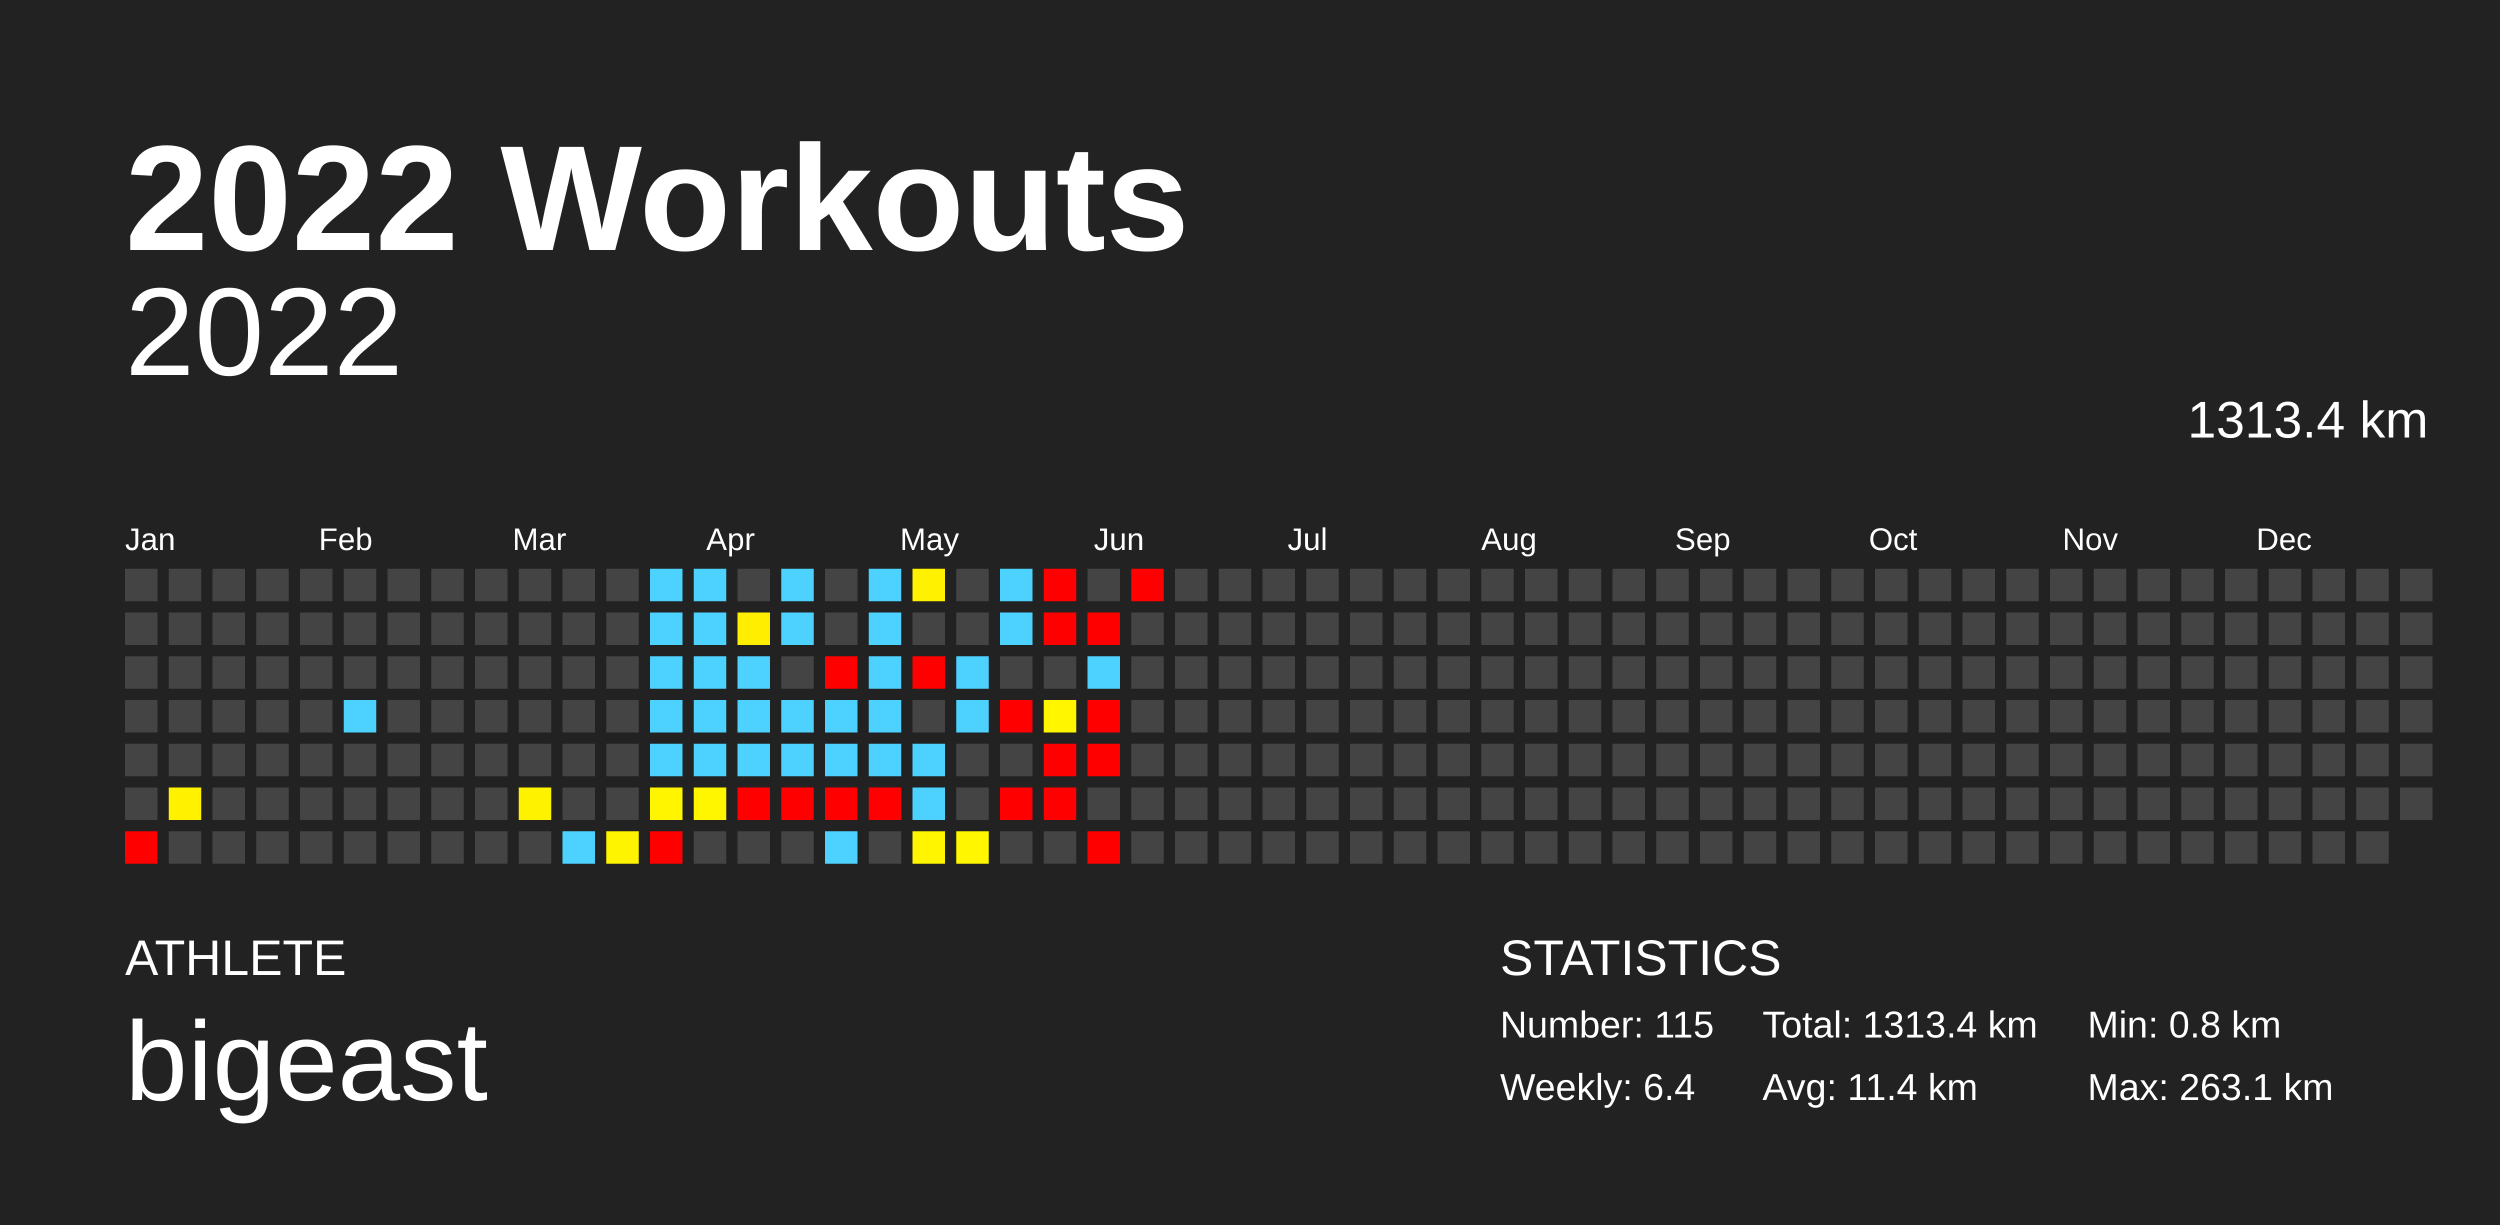
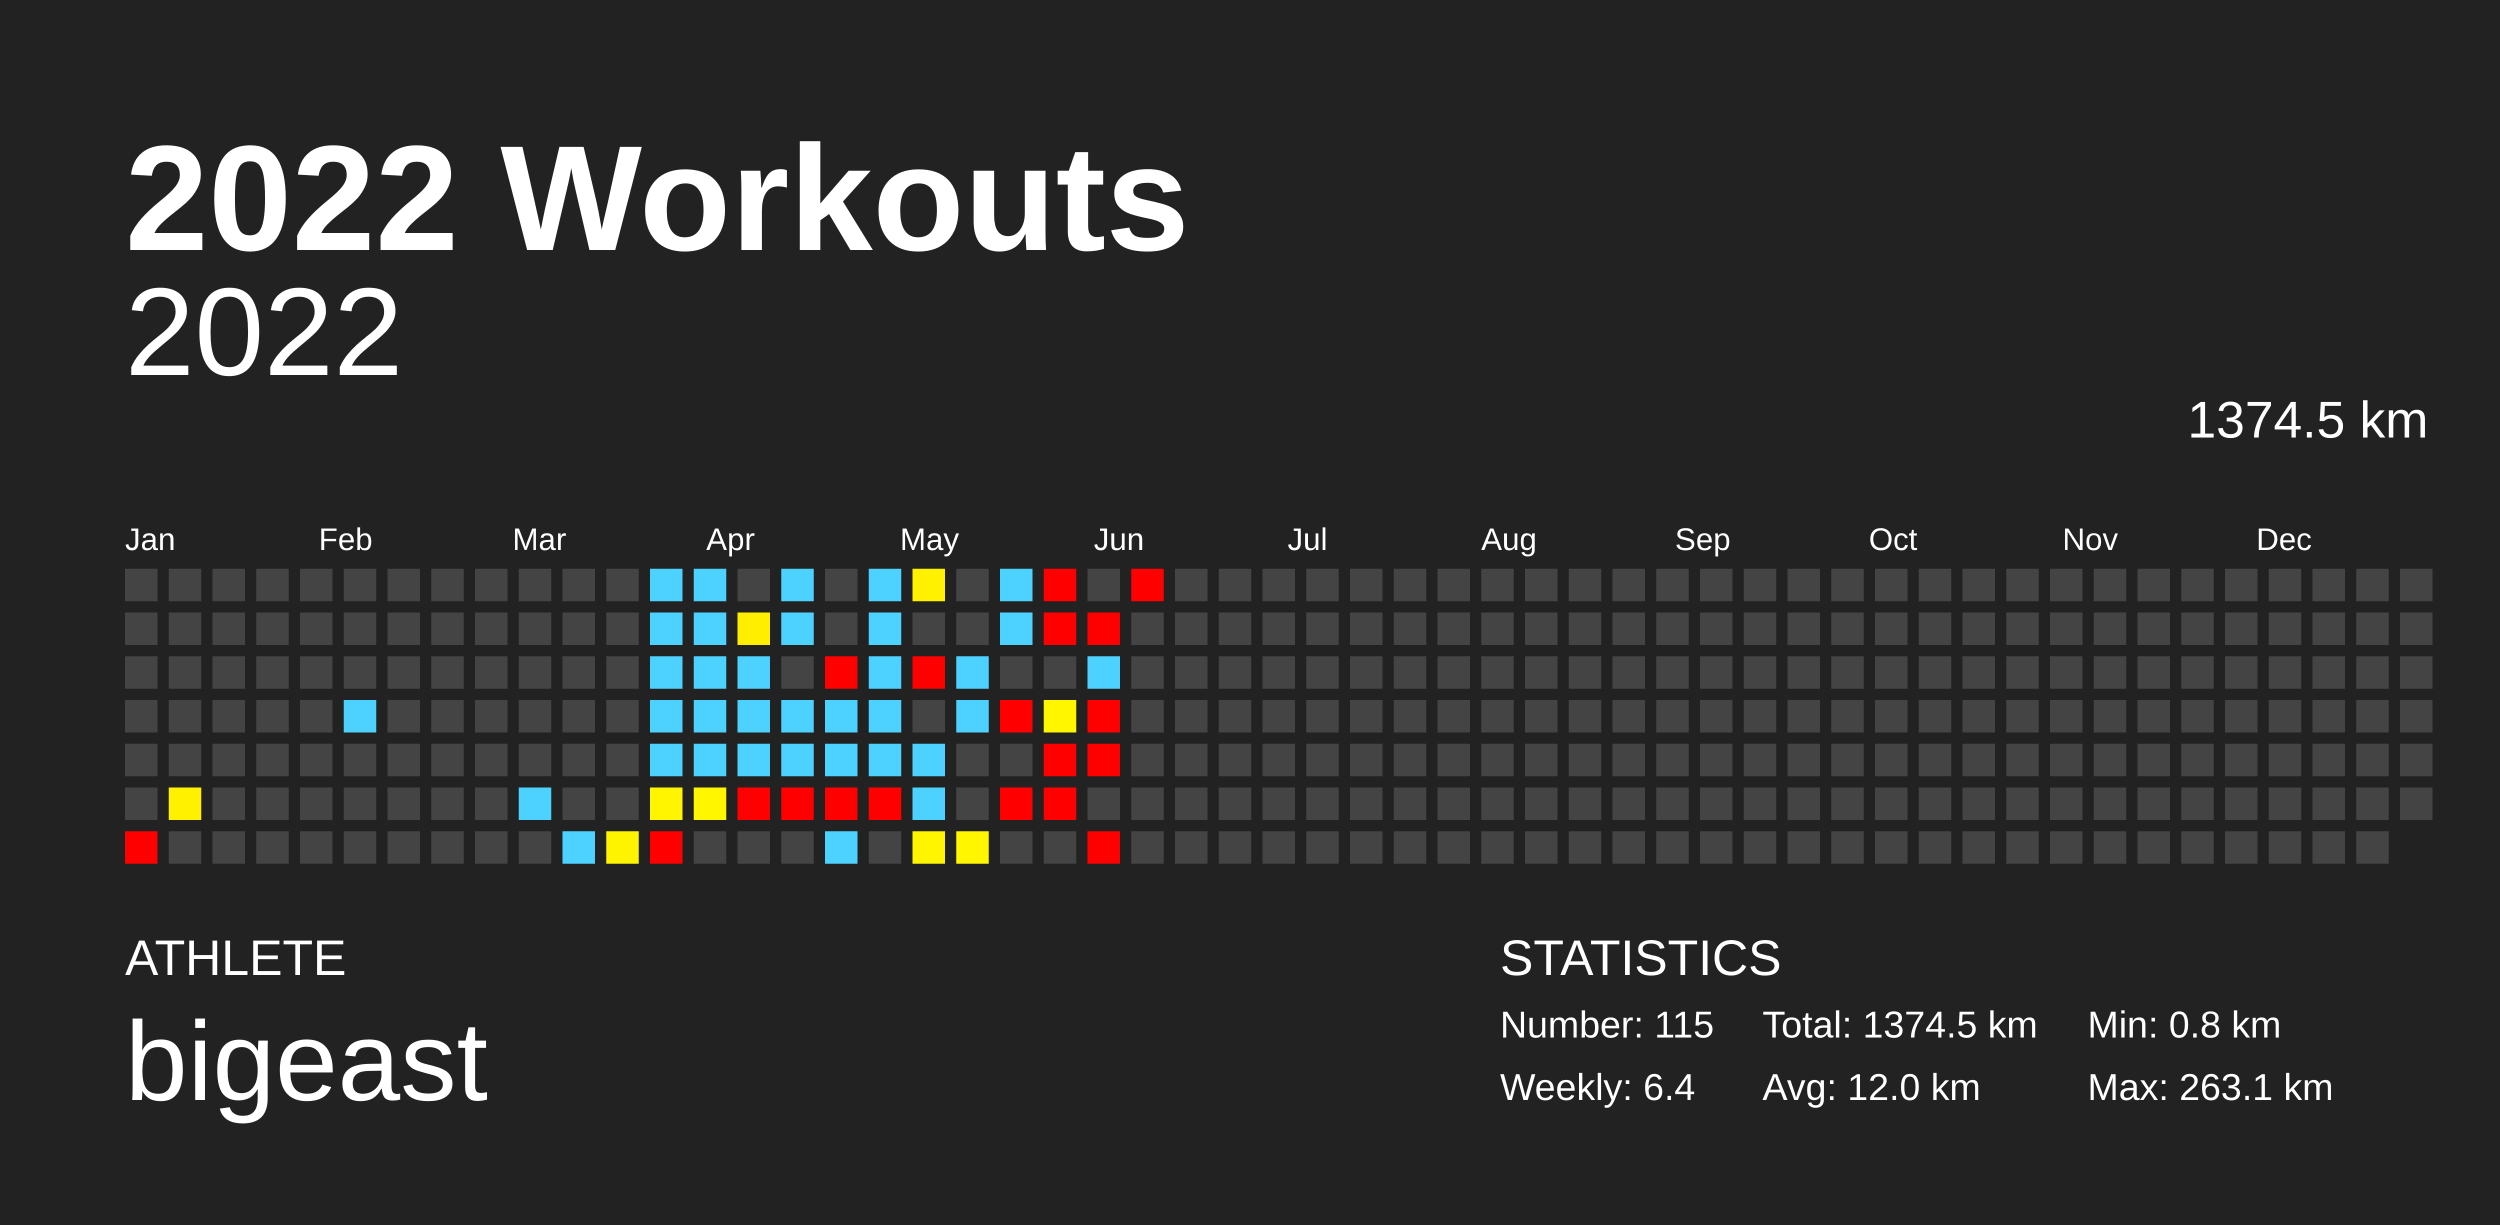
<svg xmlns="http://www.w3.org/2000/svg" baseProfile="full" height="98mm" version="1.1" viewBox="0,0,200,98" width="200mm">
  <defs />
  <rect fill="#222222" height="98" width="200" x="0" y="0" />
  <text fill="#FFFFFF" style="font-size:12px; font-family:Arial; font-weight:bold;" x="10" y="20">2022 Workouts</text>
  <text fill="#FFFFFF" style="font-size:4px; font-family:Arial" x="10" y="78">ATHLETE</text>
  <text fill="#FFFFFF" style="font-size:9px; font-family:Arial" x="10" y="88">bigeast</text>
  <text fill="#FFFFFF" style="font-size:4px; font-family:Arial" x="120" y="78">STATISTICS</text>
  <text fill="#FFFFFF" style="font-size:3px; font-family:Arial" x="120" y="83">Number: 115</text>
  <text fill="#FFFFFF" style="font-size:3px; font-family:Arial" x="120" y="88">Weekly: 6.4</text>
-   <text fill="#FFFFFF" style="font-size:3px; font-family:Arial" x="141" y="83">Total: 1313.4 km</text>
-   <text fill="#FFFFFF" style="font-size:3px; font-family:Arial" x="141" y="88">Avg: 11.4 km</text>
+   <text fill="#FFFFFF" style="font-size:3px; font-family:Arial" x="141" y="83">Total: 1374.5 km</text>
+   <text fill="#FFFFFF" style="font-size:3px; font-family:Arial" x="141" y="88">Avg: 12.0 km</text>
  <text fill="#FFFFFF" style="font-size:3px; font-family:Arial" x="167" y="83">Min: 0.8 km</text>
  <text fill="#FFFFFF" style="font-size:3px; font-family:Arial" x="167" y="88">Max: 263.1 km</text>
  <text alignment-baseline="hanging" fill="#FFFFFF" style="font-size:10.0px; font-family:Arial;" x="10" y="30">2022</text>
-   <text alignment-baseline="hanging" fill="#FFFFFF" style="font-size:4.125px; font-family:Arial;" x="175" y="35">1313.4 km</text>
+   <text alignment-baseline="hanging" fill="#FFFFFF" style="font-size:4.125px; font-family:Arial;" x="175" y="35">1374.5 km</text>
  <text fill="#FFFFFF" style="font-size:2.5px; font-family:Arial" x="10.0" y="44">Jan</text>
  <text fill="#FFFFFF" style="font-size:2.5px; font-family:Arial" x="25.5" y="44">Feb</text>
  <text fill="#FFFFFF" style="font-size:2.5px; font-family:Arial" x="41.0" y="44">Mar</text>
  <text fill="#FFFFFF" style="font-size:2.5px; font-family:Arial" x="56.5" y="44">Apr</text>
  <text fill="#FFFFFF" style="font-size:2.5px; font-family:Arial" x="72.0" y="44">May</text>
  <text fill="#FFFFFF" style="font-size:2.5px; font-family:Arial" x="87.5" y="44">Jun</text>
  <text fill="#FFFFFF" style="font-size:2.5px; font-family:Arial" x="103.0" y="44">Jul</text>
  <text fill="#FFFFFF" style="font-size:2.5px; font-family:Arial" x="118.5" y="44">Aug</text>
  <text fill="#FFFFFF" style="font-size:2.5px; font-family:Arial" x="134.0" y="44">Sep</text>
  <text fill="#FFFFFF" style="font-size:2.5px; font-family:Arial" x="149.5" y="44">Oct</text>
  <text fill="#FFFFFF" style="font-size:2.5px; font-family:Arial" x="165.0" y="44">Nov</text>
  <text fill="#FFFFFF" style="font-size:2.5px; font-family:Arial" x="180.5" y="44">Dec</text>
  <rect fill="#444444" height="2.6" width="2.6" x="10.0" y="45.5" />
  <rect fill="#444444" height="2.6" width="2.6" x="10.0" y="49.0" />
  <rect fill="#444444" height="2.6" width="2.6" x="10.0" y="52.5" />
  <rect fill="#444444" height="2.6" width="2.6" x="10.0" y="56.0" />
  <rect fill="#444444" height="2.6" width="2.6" x="10.0" y="59.5" />
  <rect fill="#444444" height="2.6" width="2.6" x="10.0" y="63.0" />
  <rect fill="red" height="2.6" width="2.6" x="10.0" y="66.5" />
  <rect fill="#444444" height="2.6" width="2.6" x="13.5" y="45.5" />
  <rect fill="#444444" height="2.6" width="2.6" x="13.5" y="49.0" />
  <rect fill="#444444" height="2.6" width="2.6" x="13.5" y="52.5" />
  <rect fill="#444444" height="2.6" width="2.6" x="13.5" y="56.0" />
  <rect fill="#444444" height="2.6" width="2.6" x="13.5" y="59.5" />
  <rect fill="#fff100" height="2.6" width="2.6" x="13.5" y="63.0" />
  <rect fill="#444444" height="2.6" width="2.6" x="13.5" y="66.5" />
  <rect fill="#444444" height="2.6" width="2.6" x="17.0" y="45.5" />
  <rect fill="#444444" height="2.6" width="2.6" x="17.0" y="49.0" />
  <rect fill="#444444" height="2.6" width="2.6" x="17.0" y="52.5" />
  <rect fill="#444444" height="2.6" width="2.6" x="17.0" y="56.0" />
  <rect fill="#444444" height="2.6" width="2.6" x="17.0" y="59.5" />
  <rect fill="#444444" height="2.6" width="2.6" x="17.0" y="63.0" />
  <rect fill="#444444" height="2.6" width="2.6" x="17.0" y="66.5" />
  <rect fill="#444444" height="2.6" width="2.6" x="20.5" y="45.5" />
  <rect fill="#444444" height="2.6" width="2.6" x="20.5" y="49.0" />
  <rect fill="#444444" height="2.6" width="2.6" x="20.5" y="52.5" />
  <rect fill="#444444" height="2.6" width="2.6" x="20.5" y="56.0" />
  <rect fill="#444444" height="2.6" width="2.6" x="20.5" y="59.5" />
  <rect fill="#444444" height="2.6" width="2.6" x="20.5" y="63.0" />
  <rect fill="#444444" height="2.6" width="2.6" x="20.5" y="66.5" />
  <rect fill="#444444" height="2.6" width="2.6" x="24.0" y="45.5" />
  <rect fill="#444444" height="2.6" width="2.6" x="24.0" y="49.0" />
  <rect fill="#444444" height="2.6" width="2.6" x="24.0" y="52.5" />
  <rect fill="#444444" height="2.6" width="2.6" x="24.0" y="56.0" />
  <rect fill="#444444" height="2.6" width="2.6" x="24.0" y="59.5" />
  <rect fill="#444444" height="2.6" width="2.6" x="24.0" y="63.0" />
  <rect fill="#444444" height="2.6" width="2.6" x="24.0" y="66.5" />
  <rect fill="#444444" height="2.6" width="2.6" x="27.5" y="45.5" />
  <rect fill="#444444" height="2.6" width="2.6" x="27.5" y="49.0" />
  <rect fill="#444444" height="2.6" width="2.6" x="27.5" y="52.5" />
  <rect fill="#4dd2ff" height="2.6" width="2.6" x="27.5" y="56.0" />
  <rect fill="#444444" height="2.6" width="2.6" x="27.5" y="59.5" />
  <rect fill="#444444" height="2.6" width="2.6" x="27.5" y="63.0" />
  <rect fill="#444444" height="2.6" width="2.6" x="27.5" y="66.5" />
  <rect fill="#444444" height="2.6" width="2.6" x="31.0" y="45.5" />
  <rect fill="#444444" height="2.6" width="2.6" x="31.0" y="49.0" />
  <rect fill="#444444" height="2.6" width="2.6" x="31.0" y="52.5" />
  <rect fill="#444444" height="2.6" width="2.6" x="31.0" y="56.0" />
  <rect fill="#444444" height="2.6" width="2.6" x="31.0" y="59.5" />
  <rect fill="#444444" height="2.6" width="2.6" x="31.0" y="63.0" />
  <rect fill="#444444" height="2.6" width="2.6" x="31.0" y="66.5" />
  <rect fill="#444444" height="2.6" width="2.6" x="34.5" y="45.5" />
  <rect fill="#444444" height="2.6" width="2.6" x="34.5" y="49.0" />
  <rect fill="#444444" height="2.6" width="2.6" x="34.5" y="52.5" />
  <rect fill="#444444" height="2.6" width="2.6" x="34.5" y="56.0" />
  <rect fill="#444444" height="2.6" width="2.6" x="34.5" y="59.5" />
  <rect fill="#444444" height="2.6" width="2.6" x="34.5" y="63.0" />
  <rect fill="#444444" height="2.6" width="2.6" x="34.5" y="66.5" />
  <rect fill="#444444" height="2.6" width="2.6" x="38.0" y="45.5" />
  <rect fill="#444444" height="2.6" width="2.6" x="38.0" y="49.0" />
  <rect fill="#444444" height="2.6" width="2.6" x="38.0" y="52.5" />
  <rect fill="#444444" height="2.6" width="2.6" x="38.0" y="56.0" />
  <rect fill="#444444" height="2.6" width="2.6" x="38.0" y="59.5" />
  <rect fill="#444444" height="2.6" width="2.6" x="38.0" y="63.0" />
  <rect fill="#444444" height="2.6" width="2.6" x="38.0" y="66.5" />
  <rect fill="#444444" height="2.6" width="2.6" x="41.5" y="45.5" />
  <rect fill="#444444" height="2.6" width="2.6" x="41.5" y="49.0" />
  <rect fill="#444444" height="2.6" width="2.6" x="41.5" y="52.5" />
  <rect fill="#444444" height="2.6" width="2.6" x="41.5" y="56.0" />
  <rect fill="#444444" height="2.6" width="2.6" x="41.5" y="59.5" />
-   <rect fill="#fff200" height="2.6" width="2.6" x="41.5" y="63.0" />
+   <rect fill="#4dd2ff" height="2.6" width="2.6" x="41.5" y="63.0" />
  <rect fill="#444444" height="2.6" width="2.6" x="41.5" y="66.5" />
  <rect fill="#444444" height="2.6" width="2.6" x="45.0" y="45.5" />
  <rect fill="#444444" height="2.6" width="2.6" x="45.0" y="49.0" />
  <rect fill="#444444" height="2.6" width="2.6" x="45.0" y="52.5" />
  <rect fill="#444444" height="2.6" width="2.6" x="45.0" y="56.0" />
  <rect fill="#444444" height="2.6" width="2.6" x="45.0" y="59.5" />
  <rect fill="#444444" height="2.6" width="2.6" x="45.0" y="63.0" />
  <rect fill="#4dd2ff" height="2.6" width="2.6" x="45.0" y="66.5" />
  <rect fill="#444444" height="2.6" width="2.6" x="48.5" y="45.5" />
  <rect fill="#444444" height="2.6" width="2.6" x="48.5" y="49.0" />
  <rect fill="#444444" height="2.6" width="2.6" x="48.5" y="52.5" />
  <rect fill="#444444" height="2.6" width="2.6" x="48.5" y="56.0" />
  <rect fill="#444444" height="2.6" width="2.6" x="48.5" y="59.5" />
  <rect fill="#444444" height="2.6" width="2.6" x="48.5" y="63.0" />
  <rect fill="#fff400" height="2.6" width="2.6" x="48.5" y="66.5" />
  <rect fill="#4dd2ff" height="2.6" width="2.6" x="52.0" y="45.5" />
  <rect fill="#4dd2ff" height="2.6" width="2.6" x="52.0" y="49.0" />
  <rect fill="#4dd2ff" height="2.6" width="2.6" x="52.0" y="52.5" />
  <rect fill="#4dd2ff" height="2.6" width="2.6" x="52.0" y="56.0" />
  <rect fill="#4dd2ff" height="2.6" width="2.6" x="52.0" y="59.5" />
  <rect fill="#fff500" height="2.6" width="2.6" x="52.0" y="63.0" />
  <rect fill="red" height="2.6" width="2.6" x="52.0" y="66.5" />
  <rect fill="#4dd2ff" height="2.6" width="2.6" x="55.5" y="45.5" />
  <rect fill="#4dd2ff" height="2.6" width="2.6" x="55.5" y="49.0" />
  <rect fill="#4dd2ff" height="2.6" width="2.6" x="55.5" y="52.5" />
  <rect fill="#4dd2ff" height="2.6" width="2.6" x="55.5" y="56.0" />
  <rect fill="#4dd2ff" height="2.6" width="2.6" x="55.5" y="59.5" />
  <rect fill="#fff600" height="2.6" width="2.6" x="55.5" y="63.0" />
  <rect fill="#444444" height="2.6" width="2.6" x="55.5" y="66.5" />
  <rect fill="#444444" height="2.6" width="2.6" x="59.0" y="45.5" />
  <rect fill="#ffee00" height="2.6" width="2.6" x="59.0" y="49.0" />
  <rect fill="#4dd2ff" height="2.6" width="2.6" x="59.0" y="52.5" />
  <rect fill="#4dd2ff" height="2.6" width="2.6" x="59.0" y="56.0" />
  <rect fill="#4dd2ff" height="2.6" width="2.6" x="59.0" y="59.5" />
  <rect fill="red" height="2.6" width="2.6" x="59.0" y="63.0" />
  <rect fill="#444444" height="2.6" width="2.6" x="59.0" y="66.5" />
  <rect fill="#4dd2ff" height="2.6" width="2.6" x="62.5" y="45.5" />
  <rect fill="#4dd2ff" height="2.6" width="2.6" x="62.5" y="49.0" />
  <rect fill="#444444" height="2.6" width="2.6" x="62.5" y="52.5" />
  <rect fill="#4dd2ff" height="2.6" width="2.6" x="62.5" y="56.0" />
  <rect fill="#4dd2ff" height="2.6" width="2.6" x="62.5" y="59.5" />
  <rect fill="red" height="2.6" width="2.6" x="62.5" y="63.0" />
  <rect fill="#444444" height="2.6" width="2.6" x="62.5" y="66.5" />
  <rect fill="#444444" height="2.6" width="2.6" x="66.0" y="45.5" />
  <rect fill="#444444" height="2.6" width="2.6" x="66.0" y="49.0" />
  <rect fill="red" height="2.6" width="2.6" x="66.0" y="52.5" />
  <rect fill="#4dd2ff" height="2.6" width="2.6" x="66.0" y="56.0" />
  <rect fill="#4dd2ff" height="2.6" width="2.6" x="66.0" y="59.5" />
  <rect fill="red" height="2.6" width="2.6" x="66.0" y="63.0" />
  <rect fill="#4dd2ff" height="2.6" width="2.6" x="66.0" y="66.5" />
  <rect fill="#4dd2ff" height="2.6" width="2.6" x="69.5" y="45.5" />
  <rect fill="#4dd2ff" height="2.6" width="2.6" x="69.5" y="49.0" />
  <rect fill="#4dd2ff" height="2.6" width="2.6" x="69.5" y="52.5" />
  <rect fill="#4dd2ff" height="2.6" width="2.6" x="69.5" y="56.0" />
  <rect fill="#4dd2ff" height="2.6" width="2.6" x="69.5" y="59.5" />
  <rect fill="red" height="2.6" width="2.6" x="69.5" y="63.0" />
  <rect fill="#444444" height="2.6" width="2.6" x="69.5" y="66.5" />
  <rect fill="#fff100" height="2.6" width="2.6" x="73.0" y="45.5" />
  <rect fill="#444444" height="2.6" width="2.6" x="73.0" y="49.0" />
  <rect fill="red" height="2.6" width="2.6" x="73.0" y="52.5" />
  <rect fill="#444444" height="2.6" width="2.6" x="73.0" y="56.0" />
  <rect fill="#4dd2ff" height="2.6" width="2.6" x="73.0" y="59.5" />
  <rect fill="#4dd2ff" height="2.6" width="2.6" x="73.0" y="63.0" />
  <rect fill="#fff500" height="2.6" width="2.6" x="73.0" y="66.5" />
  <rect fill="#444444" height="2.6" width="2.6" x="76.5" y="45.5" />
  <rect fill="#444444" height="2.6" width="2.6" x="76.5" y="49.0" />
  <rect fill="#4dd2ff" height="2.6" width="2.6" x="76.5" y="52.5" />
  <rect fill="#4dd2ff" height="2.6" width="2.6" x="76.5" y="56.0" />
  <rect fill="#444444" height="2.6" width="2.6" x="76.5" y="59.5" />
  <rect fill="#444444" height="2.6" width="2.6" x="76.5" y="63.0" />
  <rect fill="#fff600" height="2.6" width="2.6" x="76.5" y="66.5" />
  <rect fill="#4dd2ff" height="2.6" width="2.6" x="80.0" y="45.5" />
  <rect fill="#4dd2ff" height="2.6" width="2.6" x="80.0" y="49.0" />
  <rect fill="#444444" height="2.6" width="2.6" x="80.0" y="52.5" />
  <rect fill="red" height="2.6" width="2.6" x="80.0" y="56.0" />
  <rect fill="#444444" height="2.6" width="2.6" x="80.0" y="59.5" />
  <rect fill="red" height="2.6" width="2.6" x="80.0" y="63.0" />
  <rect fill="#444444" height="2.6" width="2.6" x="80.0" y="66.5" />
  <rect fill="red" height="2.6" width="2.6" x="83.5" y="45.5" />
  <rect fill="red" height="2.6" width="2.6" x="83.5" y="49.0" />
  <rect fill="#444444" height="2.6" width="2.6" x="83.5" y="52.5" />
  <rect fill="#fff600" height="2.6" width="2.6" x="83.5" y="56.0" />
  <rect fill="red" height="2.6" width="2.6" x="83.5" y="59.5" />
  <rect fill="red" height="2.6" width="2.6" x="83.5" y="63.0" />
  <rect fill="#444444" height="2.6" width="2.6" x="83.5" y="66.5" />
  <rect fill="#444444" height="2.6" width="2.6" x="87.0" y="45.5" />
  <rect fill="red" height="2.6" width="2.6" x="87.0" y="49.0" />
  <rect fill="#4dd2ff" height="2.6" width="2.6" x="87.0" y="52.5" />
  <rect fill="red" height="2.6" width="2.6" x="87.0" y="56.0" />
  <rect fill="red" height="2.6" width="2.6" x="87.0" y="59.5" />
  <rect fill="#444444" height="2.6" width="2.6" x="87.0" y="63.0" />
  <rect fill="red" height="2.6" width="2.6" x="87.0" y="66.5" />
  <rect fill="red" height="2.6" width="2.6" x="90.5" y="45.5" />
  <rect fill="#444444" height="2.6" width="2.6" x="90.5" y="49.0" />
  <rect fill="#444444" height="2.6" width="2.6" x="90.5" y="52.5" />
  <rect fill="#444444" height="2.6" width="2.6" x="90.5" y="56.0" />
  <rect fill="#444444" height="2.6" width="2.6" x="90.5" y="59.5" />
  <rect fill="#444444" height="2.6" width="2.6" x="90.5" y="63.0" />
  <rect fill="#444444" height="2.6" width="2.6" x="90.5" y="66.5" />
  <rect fill="#444444" height="2.6" width="2.6" x="94.0" y="45.5" />
  <rect fill="#444444" height="2.6" width="2.6" x="94.0" y="49.0" />
  <rect fill="#444444" height="2.6" width="2.6" x="94.0" y="52.5" />
  <rect fill="#444444" height="2.6" width="2.6" x="94.0" y="56.0" />
  <rect fill="#444444" height="2.6" width="2.6" x="94.0" y="59.5" />
  <rect fill="#444444" height="2.6" width="2.6" x="94.0" y="63.0" />
  <rect fill="#444444" height="2.6" width="2.6" x="94.0" y="66.5" />
  <rect fill="#444444" height="2.6" width="2.6" x="97.5" y="45.5" />
  <rect fill="#444444" height="2.6" width="2.6" x="97.5" y="49.0" />
  <rect fill="#444444" height="2.6" width="2.6" x="97.5" y="52.5" />
  <rect fill="#444444" height="2.6" width="2.6" x="97.5" y="56.0" />
  <rect fill="#444444" height="2.6" width="2.6" x="97.5" y="59.5" />
  <rect fill="#444444" height="2.6" width="2.6" x="97.5" y="63.0" />
  <rect fill="#444444" height="2.6" width="2.6" x="97.5" y="66.5" />
  <rect fill="#444444" height="2.6" width="2.6" x="101.0" y="45.5" />
  <rect fill="#444444" height="2.6" width="2.6" x="101.0" y="49.0" />
  <rect fill="#444444" height="2.6" width="2.6" x="101.0" y="52.5" />
  <rect fill="#444444" height="2.6" width="2.6" x="101.0" y="56.0" />
  <rect fill="#444444" height="2.6" width="2.6" x="101.0" y="59.5" />
  <rect fill="#444444" height="2.6" width="2.6" x="101.0" y="63.0" />
  <rect fill="#444444" height="2.6" width="2.6" x="101.0" y="66.5" />
  <rect fill="#444444" height="2.6" width="2.6" x="104.5" y="45.5" />
  <rect fill="#444444" height="2.6" width="2.6" x="104.5" y="49.0" />
  <rect fill="#444444" height="2.6" width="2.6" x="104.5" y="52.5" />
  <rect fill="#444444" height="2.6" width="2.6" x="104.5" y="56.0" />
  <rect fill="#444444" height="2.6" width="2.6" x="104.5" y="59.5" />
  <rect fill="#444444" height="2.6" width="2.6" x="104.5" y="63.0" />
  <rect fill="#444444" height="2.6" width="2.6" x="104.5" y="66.5" />
  <rect fill="#444444" height="2.6" width="2.6" x="108.0" y="45.5" />
  <rect fill="#444444" height="2.6" width="2.6" x="108.0" y="49.0" />
  <rect fill="#444444" height="2.6" width="2.6" x="108.0" y="52.5" />
  <rect fill="#444444" height="2.6" width="2.6" x="108.0" y="56.0" />
  <rect fill="#444444" height="2.6" width="2.6" x="108.0" y="59.5" />
  <rect fill="#444444" height="2.6" width="2.6" x="108.0" y="63.0" />
  <rect fill="#444444" height="2.6" width="2.6" x="108.0" y="66.5" />
  <rect fill="#444444" height="2.6" width="2.6" x="111.5" y="45.5" />
  <rect fill="#444444" height="2.6" width="2.6" x="111.5" y="49.0" />
  <rect fill="#444444" height="2.6" width="2.6" x="111.5" y="52.5" />
  <rect fill="#444444" height="2.6" width="2.6" x="111.5" y="56.0" />
  <rect fill="#444444" height="2.6" width="2.6" x="111.5" y="59.5" />
  <rect fill="#444444" height="2.6" width="2.6" x="111.5" y="63.0" />
  <rect fill="#444444" height="2.6" width="2.6" x="111.5" y="66.5" />
  <rect fill="#444444" height="2.6" width="2.6" x="115.0" y="45.5" />
  <rect fill="#444444" height="2.6" width="2.6" x="115.0" y="49.0" />
  <rect fill="#444444" height="2.6" width="2.6" x="115.0" y="52.5" />
  <rect fill="#444444" height="2.6" width="2.6" x="115.0" y="56.0" />
  <rect fill="#444444" height="2.6" width="2.6" x="115.0" y="59.5" />
  <rect fill="#444444" height="2.6" width="2.6" x="115.0" y="63.0" />
  <rect fill="#444444" height="2.6" width="2.6" x="115.0" y="66.5" />
  <rect fill="#444444" height="2.6" width="2.6" x="118.5" y="45.5" />
  <rect fill="#444444" height="2.6" width="2.6" x="118.5" y="49.0" />
  <rect fill="#444444" height="2.6" width="2.6" x="118.5" y="52.5" />
  <rect fill="#444444" height="2.6" width="2.6" x="118.5" y="56.0" />
  <rect fill="#444444" height="2.6" width="2.6" x="118.5" y="59.5" />
  <rect fill="#444444" height="2.6" width="2.6" x="118.5" y="63.0" />
  <rect fill="#444444" height="2.6" width="2.6" x="118.5" y="66.5" />
  <rect fill="#444444" height="2.6" width="2.6" x="122.0" y="45.5" />
  <rect fill="#444444" height="2.6" width="2.6" x="122.0" y="49.0" />
  <rect fill="#444444" height="2.6" width="2.6" x="122.0" y="52.5" />
  <rect fill="#444444" height="2.6" width="2.6" x="122.0" y="56.0" />
  <rect fill="#444444" height="2.6" width="2.6" x="122.0" y="59.5" />
  <rect fill="#444444" height="2.6" width="2.6" x="122.0" y="63.0" />
  <rect fill="#444444" height="2.6" width="2.6" x="122.0" y="66.5" />
  <rect fill="#444444" height="2.6" width="2.6" x="125.5" y="45.5" />
  <rect fill="#444444" height="2.6" width="2.6" x="125.5" y="49.0" />
  <rect fill="#444444" height="2.6" width="2.6" x="125.5" y="52.5" />
  <rect fill="#444444" height="2.6" width="2.6" x="125.5" y="56.0" />
  <rect fill="#444444" height="2.6" width="2.6" x="125.5" y="59.5" />
  <rect fill="#444444" height="2.6" width="2.6" x="125.5" y="63.0" />
  <rect fill="#444444" height="2.6" width="2.6" x="125.5" y="66.5" />
  <rect fill="#444444" height="2.6" width="2.6" x="129.0" y="45.5" />
  <rect fill="#444444" height="2.6" width="2.6" x="129.0" y="49.0" />
  <rect fill="#444444" height="2.6" width="2.6" x="129.0" y="52.5" />
  <rect fill="#444444" height="2.6" width="2.6" x="129.0" y="56.0" />
  <rect fill="#444444" height="2.6" width="2.6" x="129.0" y="59.5" />
  <rect fill="#444444" height="2.6" width="2.6" x="129.0" y="63.0" />
  <rect fill="#444444" height="2.6" width="2.6" x="129.0" y="66.5" />
  <rect fill="#444444" height="2.6" width="2.6" x="132.5" y="45.5" />
  <rect fill="#444444" height="2.6" width="2.6" x="132.5" y="49.0" />
  <rect fill="#444444" height="2.6" width="2.6" x="132.5" y="52.5" />
  <rect fill="#444444" height="2.6" width="2.6" x="132.5" y="56.0" />
  <rect fill="#444444" height="2.6" width="2.6" x="132.5" y="59.5" />
  <rect fill="#444444" height="2.6" width="2.6" x="132.5" y="63.0" />
  <rect fill="#444444" height="2.6" width="2.6" x="132.5" y="66.5" />
  <rect fill="#444444" height="2.6" width="2.6" x="136.0" y="45.5" />
  <rect fill="#444444" height="2.6" width="2.6" x="136.0" y="49.0" />
  <rect fill="#444444" height="2.6" width="2.6" x="136.0" y="52.5" />
  <rect fill="#444444" height="2.6" width="2.6" x="136.0" y="56.0" />
  <rect fill="#444444" height="2.6" width="2.6" x="136.0" y="59.5" />
  <rect fill="#444444" height="2.6" width="2.6" x="136.0" y="63.0" />
  <rect fill="#444444" height="2.6" width="2.6" x="136.0" y="66.5" />
  <rect fill="#444444" height="2.6" width="2.6" x="139.5" y="45.5" />
  <rect fill="#444444" height="2.6" width="2.6" x="139.5" y="49.0" />
  <rect fill="#444444" height="2.6" width="2.6" x="139.5" y="52.5" />
  <rect fill="#444444" height="2.6" width="2.6" x="139.5" y="56.0" />
  <rect fill="#444444" height="2.6" width="2.6" x="139.5" y="59.5" />
  <rect fill="#444444" height="2.6" width="2.6" x="139.5" y="63.0" />
  <rect fill="#444444" height="2.6" width="2.6" x="139.5" y="66.5" />
  <rect fill="#444444" height="2.6" width="2.6" x="143.0" y="45.5" />
  <rect fill="#444444" height="2.6" width="2.6" x="143.0" y="49.0" />
  <rect fill="#444444" height="2.6" width="2.6" x="143.0" y="52.5" />
  <rect fill="#444444" height="2.6" width="2.6" x="143.0" y="56.0" />
  <rect fill="#444444" height="2.6" width="2.6" x="143.0" y="59.5" />
  <rect fill="#444444" height="2.6" width="2.6" x="143.0" y="63.0" />
  <rect fill="#444444" height="2.6" width="2.6" x="143.0" y="66.5" />
  <rect fill="#444444" height="2.6" width="2.6" x="146.5" y="45.5" />
  <rect fill="#444444" height="2.6" width="2.6" x="146.5" y="49.0" />
  <rect fill="#444444" height="2.6" width="2.6" x="146.5" y="52.5" />
  <rect fill="#444444" height="2.6" width="2.6" x="146.5" y="56.0" />
  <rect fill="#444444" height="2.6" width="2.6" x="146.5" y="59.5" />
  <rect fill="#444444" height="2.6" width="2.6" x="146.5" y="63.0" />
  <rect fill="#444444" height="2.6" width="2.6" x="146.5" y="66.5" />
  <rect fill="#444444" height="2.6" width="2.6" x="150.0" y="45.5" />
  <rect fill="#444444" height="2.6" width="2.6" x="150.0" y="49.0" />
  <rect fill="#444444" height="2.6" width="2.6" x="150.0" y="52.5" />
  <rect fill="#444444" height="2.6" width="2.6" x="150.0" y="56.0" />
  <rect fill="#444444" height="2.6" width="2.6" x="150.0" y="59.5" />
  <rect fill="#444444" height="2.6" width="2.6" x="150.0" y="63.0" />
  <rect fill="#444444" height="2.6" width="2.6" x="150.0" y="66.5" />
  <rect fill="#444444" height="2.6" width="2.6" x="153.5" y="45.5" />
  <rect fill="#444444" height="2.6" width="2.6" x="153.5" y="49.0" />
  <rect fill="#444444" height="2.6" width="2.6" x="153.5" y="52.5" />
  <rect fill="#444444" height="2.6" width="2.6" x="153.5" y="56.0" />
  <rect fill="#444444" height="2.6" width="2.6" x="153.5" y="59.5" />
  <rect fill="#444444" height="2.6" width="2.6" x="153.5" y="63.0" />
  <rect fill="#444444" height="2.6" width="2.6" x="153.5" y="66.5" />
  <rect fill="#444444" height="2.6" width="2.6" x="157.0" y="45.5" />
  <rect fill="#444444" height="2.6" width="2.6" x="157.0" y="49.0" />
  <rect fill="#444444" height="2.6" width="2.6" x="157.0" y="52.5" />
  <rect fill="#444444" height="2.6" width="2.6" x="157.0" y="56.0" />
  <rect fill="#444444" height="2.6" width="2.6" x="157.0" y="59.5" />
  <rect fill="#444444" height="2.6" width="2.6" x="157.0" y="63.0" />
  <rect fill="#444444" height="2.6" width="2.6" x="157.0" y="66.5" />
  <rect fill="#444444" height="2.6" width="2.6" x="160.5" y="45.5" />
  <rect fill="#444444" height="2.6" width="2.6" x="160.5" y="49.0" />
  <rect fill="#444444" height="2.6" width="2.6" x="160.5" y="52.5" />
  <rect fill="#444444" height="2.6" width="2.6" x="160.5" y="56.0" />
  <rect fill="#444444" height="2.6" width="2.6" x="160.5" y="59.5" />
  <rect fill="#444444" height="2.6" width="2.6" x="160.5" y="63.0" />
  <rect fill="#444444" height="2.6" width="2.6" x="160.5" y="66.5" />
  <rect fill="#444444" height="2.6" width="2.6" x="164.0" y="45.5" />
  <rect fill="#444444" height="2.6" width="2.6" x="164.0" y="49.0" />
  <rect fill="#444444" height="2.6" width="2.6" x="164.0" y="52.5" />
  <rect fill="#444444" height="2.6" width="2.6" x="164.0" y="56.0" />
  <rect fill="#444444" height="2.6" width="2.6" x="164.0" y="59.5" />
  <rect fill="#444444" height="2.6" width="2.6" x="164.0" y="63.0" />
  <rect fill="#444444" height="2.6" width="2.6" x="164.0" y="66.5" />
  <rect fill="#444444" height="2.6" width="2.6" x="167.5" y="45.5" />
  <rect fill="#444444" height="2.6" width="2.6" x="167.5" y="49.0" />
  <rect fill="#444444" height="2.6" width="2.6" x="167.5" y="52.5" />
  <rect fill="#444444" height="2.6" width="2.6" x="167.5" y="56.0" />
  <rect fill="#444444" height="2.6" width="2.6" x="167.5" y="59.5" />
  <rect fill="#444444" height="2.6" width="2.6" x="167.5" y="63.0" />
  <rect fill="#444444" height="2.6" width="2.6" x="167.5" y="66.5" />
  <rect fill="#444444" height="2.6" width="2.6" x="171.0" y="45.5" />
  <rect fill="#444444" height="2.6" width="2.6" x="171.0" y="49.0" />
  <rect fill="#444444" height="2.6" width="2.6" x="171.0" y="52.5" />
  <rect fill="#444444" height="2.6" width="2.6" x="171.0" y="56.0" />
  <rect fill="#444444" height="2.6" width="2.6" x="171.0" y="59.5" />
  <rect fill="#444444" height="2.6" width="2.6" x="171.0" y="63.0" />
  <rect fill="#444444" height="2.6" width="2.6" x="171.0" y="66.5" />
  <rect fill="#444444" height="2.6" width="2.6" x="174.5" y="45.5" />
  <rect fill="#444444" height="2.6" width="2.6" x="174.5" y="49.0" />
  <rect fill="#444444" height="2.6" width="2.6" x="174.5" y="52.5" />
  <rect fill="#444444" height="2.6" width="2.6" x="174.5" y="56.0" />
  <rect fill="#444444" height="2.6" width="2.6" x="174.5" y="59.5" />
  <rect fill="#444444" height="2.6" width="2.6" x="174.5" y="63.0" />
  <rect fill="#444444" height="2.6" width="2.6" x="174.5" y="66.5" />
  <rect fill="#444444" height="2.6" width="2.6" x="178.0" y="45.5" />
  <rect fill="#444444" height="2.6" width="2.6" x="178.0" y="49.0" />
  <rect fill="#444444" height="2.6" width="2.6" x="178.0" y="52.5" />
  <rect fill="#444444" height="2.6" width="2.6" x="178.0" y="56.0" />
  <rect fill="#444444" height="2.6" width="2.6" x="178.0" y="59.5" />
  <rect fill="#444444" height="2.6" width="2.6" x="178.0" y="63.0" />
  <rect fill="#444444" height="2.6" width="2.6" x="178.0" y="66.5" />
  <rect fill="#444444" height="2.6" width="2.6" x="181.5" y="45.5" />
  <rect fill="#444444" height="2.6" width="2.6" x="181.5" y="49.0" />
  <rect fill="#444444" height="2.6" width="2.6" x="181.5" y="52.5" />
  <rect fill="#444444" height="2.6" width="2.6" x="181.5" y="56.0" />
  <rect fill="#444444" height="2.6" width="2.6" x="181.5" y="59.5" />
  <rect fill="#444444" height="2.6" width="2.6" x="181.5" y="63.0" />
  <rect fill="#444444" height="2.6" width="2.6" x="181.5" y="66.5" />
  <rect fill="#444444" height="2.6" width="2.6" x="185.0" y="45.5" />
  <rect fill="#444444" height="2.6" width="2.6" x="185.0" y="49.0" />
  <rect fill="#444444" height="2.6" width="2.6" x="185.0" y="52.5" />
  <rect fill="#444444" height="2.6" width="2.6" x="185.0" y="56.0" />
  <rect fill="#444444" height="2.6" width="2.6" x="185.0" y="59.5" />
  <rect fill="#444444" height="2.6" width="2.6" x="185.0" y="63.0" />
  <rect fill="#444444" height="2.6" width="2.6" x="185.0" y="66.5" />
  <rect fill="#444444" height="2.6" width="2.6" x="188.5" y="45.5" />
  <rect fill="#444444" height="2.6" width="2.6" x="188.5" y="49.0" />
  <rect fill="#444444" height="2.6" width="2.6" x="188.5" y="52.5" />
  <rect fill="#444444" height="2.6" width="2.6" x="188.5" y="56.0" />
  <rect fill="#444444" height="2.6" width="2.6" x="188.5" y="59.5" />
  <rect fill="#444444" height="2.6" width="2.6" x="188.5" y="63.0" />
  <rect fill="#444444" height="2.6" width="2.6" x="188.5" y="66.5" />
  <rect fill="#444444" height="2.6" width="2.6" x="192.0" y="45.5" />
  <rect fill="#444444" height="2.6" width="2.6" x="192.0" y="49.0" />
  <rect fill="#444444" height="2.6" width="2.6" x="192.0" y="52.5" />
  <rect fill="#444444" height="2.6" width="2.6" x="192.0" y="56.0" />
  <rect fill="#444444" height="2.6" width="2.6" x="192.0" y="59.5" />
  <rect fill="#444444" height="2.6" width="2.6" x="192.0" y="63.0" />
</svg>
